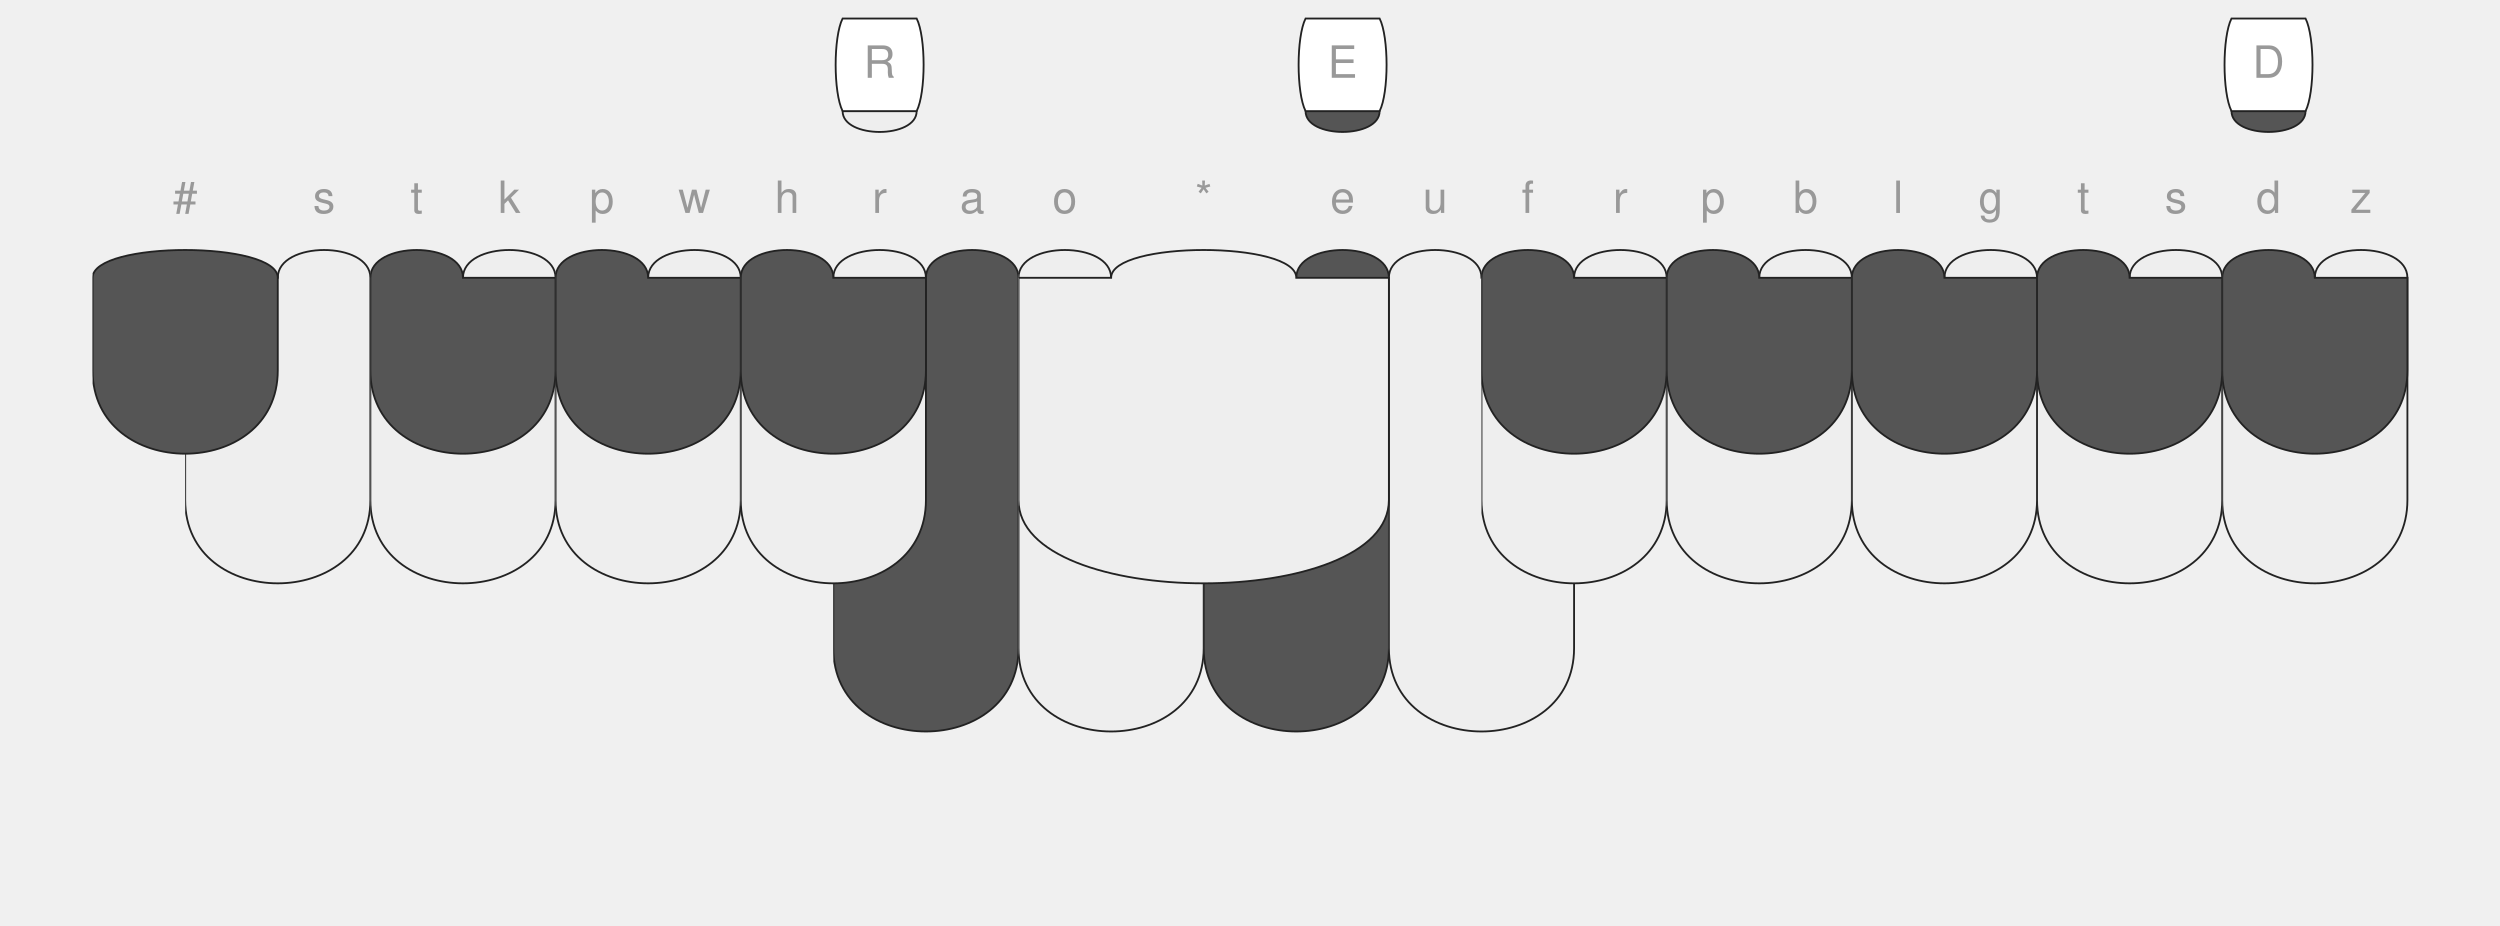
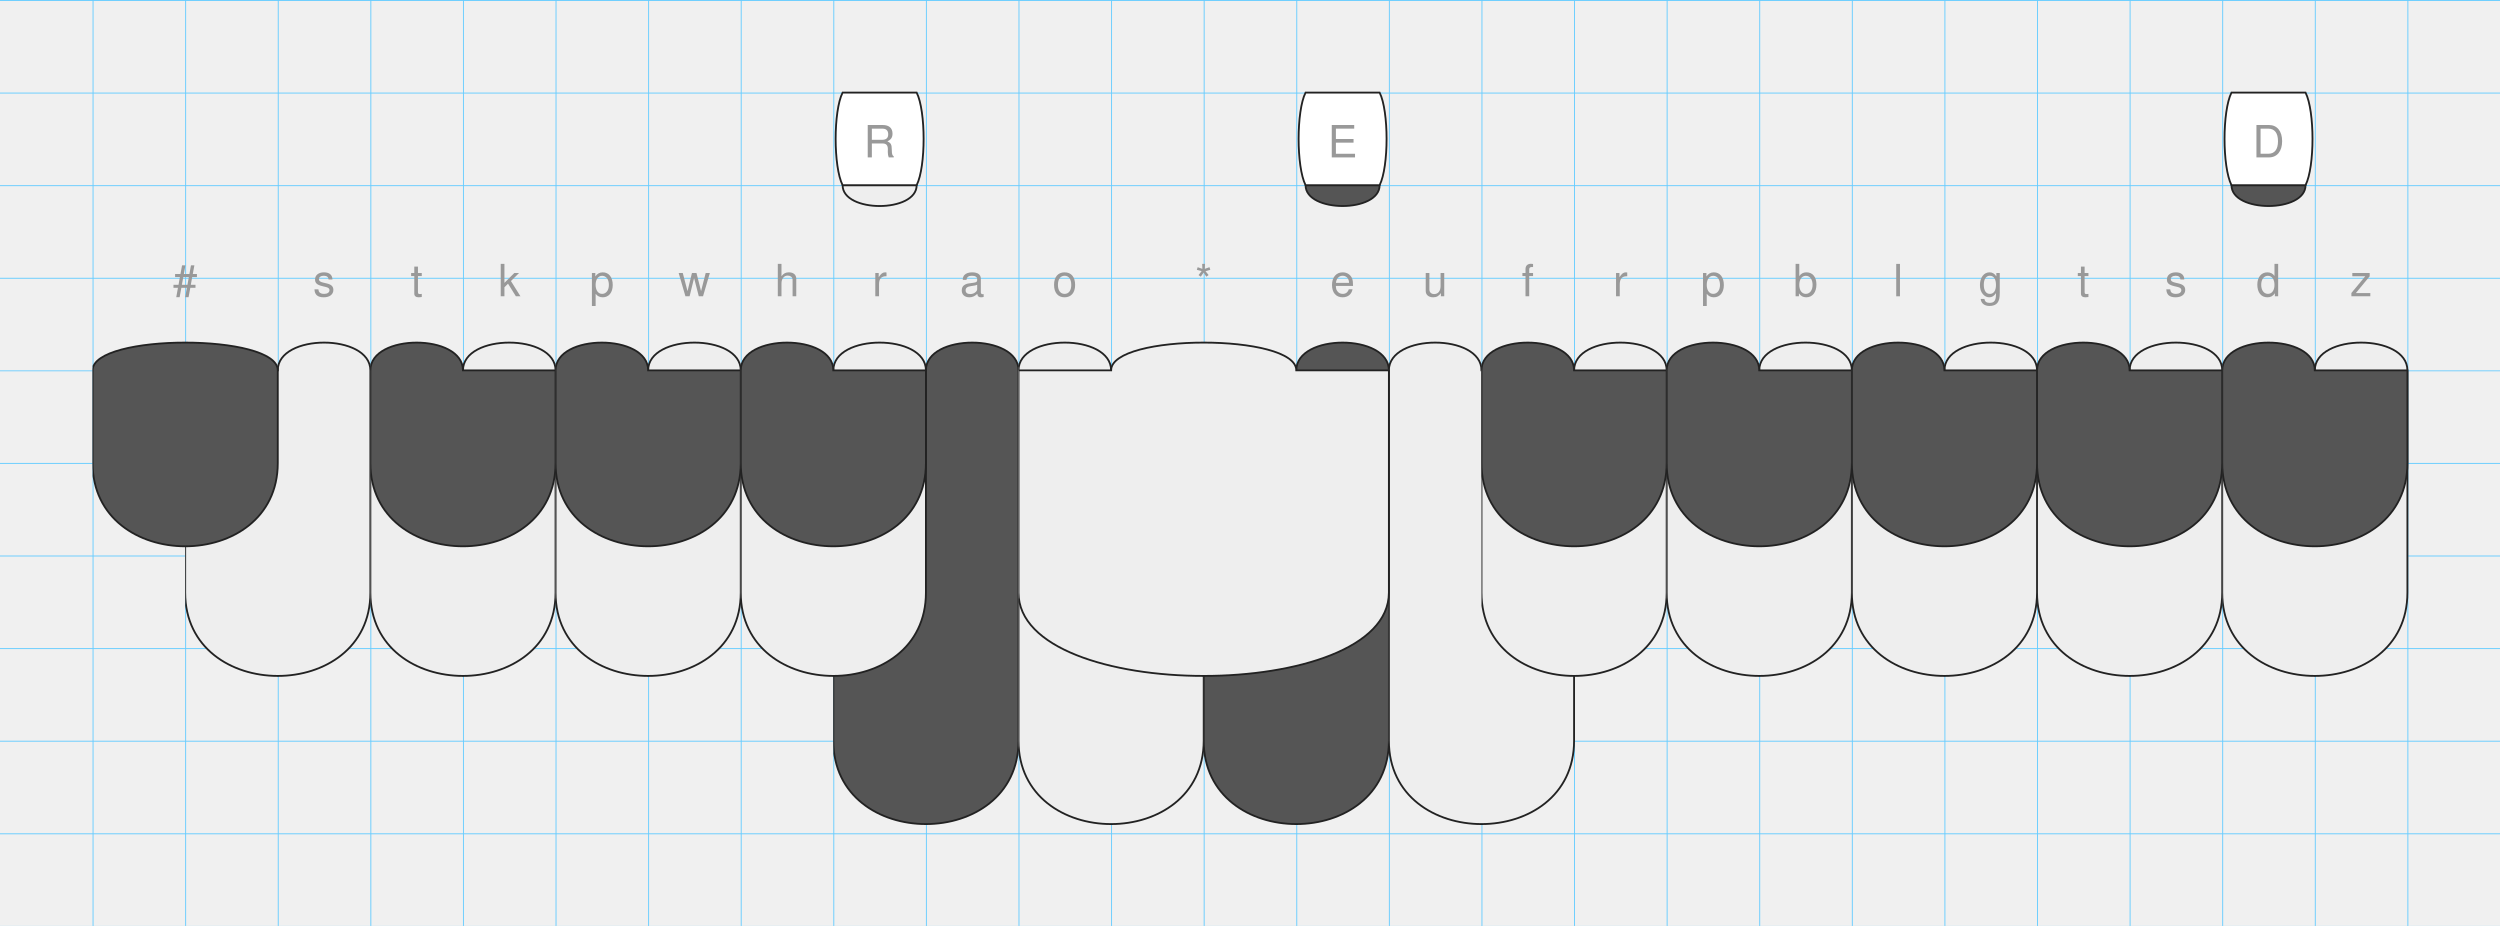
<svg xmlns="http://www.w3.org/2000/svg" xmlns:xlink="http://www.w3.org/1999/xlink" version="1.1" baseProfile="full" viewBox="0 0 1350 500">
  <style type="text/css">
-     .stroked {
+     .rule-line {
+   stroke-width: 1;
+   stroke: #66CCFF;
+ }
+ 
+ .stroked {
  stroke-width: 1;
  stroke: #222;
}

.darkFill {
  fill: #555;
}

.lightFill {
  fill: #eee;
}

.whiteFill {
  fill: #fff;
}

.buttonLabel {
  text-anchor: middle;
  text-transform: capitalize;
  font-family: Helvetica, Arial, sans-serif;
  font-size: 24px;
  fill: #999;
}

svg {
  /* border: 1px dotted white; */
}

  </style>
+   <symbol id="vertical-rule">
+     <path d="M0 0 V 10000" />
+   </symbol>
+   <use xlink:href="#vertical-rule" transform="translate(50)" class="rule-line" />
+   <use xlink:href="#vertical-rule" transform="translate(100)" class="rule-line" />
+   <use xlink:href="#vertical-rule" transform="translate(150)" class="rule-line" />
+   <use xlink:href="#vertical-rule" transform="translate(200)" class="rule-line" />
+   <use xlink:href="#vertical-rule" transform="translate(250)" class="rule-line" />
+   <use xlink:href="#vertical-rule" transform="translate(300)" class="rule-line" />
+   <use xlink:href="#vertical-rule" transform="translate(350)" class="rule-line" />
+   <use xlink:href="#vertical-rule" transform="translate(400)" class="rule-line" />
+   <use xlink:href="#vertical-rule" transform="translate(450)" class="rule-line" />
+   <use xlink:href="#vertical-rule" transform="translate(500)" class="rule-line" />
+   <use xlink:href="#vertical-rule" transform="translate(550)" class="rule-line" />
+   <use xlink:href="#vertical-rule" transform="translate(600)" class="rule-line" />
+   <use xlink:href="#vertical-rule" transform="translate(650)" class="rule-line" />
+   <use xlink:href="#vertical-rule" transform="translate(700)" class="rule-line" />
+   <use xlink:href="#vertical-rule" transform="translate(750)" class="rule-line" />
+   <use xlink:href="#vertical-rule" transform="translate(800)" class="rule-line" />
+   <use xlink:href="#vertical-rule" transform="translate(850)" class="rule-line" />
+   <use xlink:href="#vertical-rule" transform="translate(900)" class="rule-line" />
+   <use xlink:href="#vertical-rule" transform="translate(950)" class="rule-line" />
+   <use xlink:href="#vertical-rule" transform="translate(1000)" class="rule-line" />
+   <use xlink:href="#vertical-rule" transform="translate(1050)" class="rule-line" />
+   <use xlink:href="#vertical-rule" transform="translate(1100)" class="rule-line" />
+   <use xlink:href="#vertical-rule" transform="translate(1150)" class="rule-line" />
+   <use xlink:href="#vertical-rule" transform="translate(1200)" class="rule-line" />
+   <use xlink:href="#vertical-rule" transform="translate(1250)" class="rule-line" />
+   <use xlink:href="#vertical-rule" transform="translate(1300)" class="rule-line" />
+   <symbol id="horizontal-rule">
+     <path d="M0 0 H 10000" />
+   </symbol>
+   <use xlink:href="#horizontal-rule" transform="translate(0 0)" class="rule-line" />
+   <use xlink:href="#horizontal-rule" transform="translate(0 50)" class="rule-line" />
+   <use xlink:href="#horizontal-rule" transform="translate(0 100)" class="rule-line" />
+   <use xlink:href="#horizontal-rule" transform="translate(0 150)" class="rule-line" />
+   <use xlink:href="#horizontal-rule" transform="translate(0 200)" class="rule-line" />
+   <use xlink:href="#horizontal-rule" transform="translate(0 250)" class="rule-line" />
+   <use xlink:href="#horizontal-rule" transform="translate(0 300)" class="rule-line" />
+   <use xlink:href="#horizontal-rule" transform="translate(0 350)" class="rule-line" />
+   <use xlink:href="#horizontal-rule" transform="translate(0 400)" class="rule-line" />
+   <use xlink:href="#horizontal-rule" transform="translate(0 450)" class="rule-line" />
+   <use xlink:href="#horizontal-rule" transform="translate(0 500)" class="rule-line" />
  <symbol id="topRowPath">
    <path d="M 0.0 100 C 0.0 80.0 50.0 80.0 50.0 100 L 100.0 100 L 100.0 150 C 100.0 210.0 0.0 210.0 0.0 150 z" />
  </symbol>
  <symbol id="bottomRowPath">
    <path d="M 0.0 100 L 50.0 100 C 50.0 80.0 100.0 80.0 100.0 100 L 100.0 220 C 100.0 280.0 0.0 280.0 0.0 220 z" />
  </symbol>
  <symbol id="thumbFirstPath">
    <path d="M 0.0 100 L 50.0 100 C 50.0 80.0 100.0 80.0 100.0 100 L 100.0 300 C 100.0 360.0 0.0 360.0 0.0 300 z" />
  </symbol>
  <symbol id="thumbSecondPath">
    <path d="M 0.0 100 C 0.0 80.0 50.0 80.0 50.0 100 L 100.0 100 L 100.0 300 C 100.0 360.0 0.0 360.0 0.0 300 z" />
  </symbol>
  <symbol id="starKeyPath">
    <path d="M 0.0 100 L 50.0 100 C 50.0 80.0 150.0 80.0 150.0 100 L 200.0 100 L 200.0 220 C 200.0 280.0 0.0 280.0 0.0 220 z" />
  </symbol>
  <symbol id="numberKeyPath">
    <path d="M 0.0 100 C 0.0 80.0 100.0 80.0 100.0 100 L 100.0 150 C 100.0 210.0 0.0 210.0 0.0 150 z" />
  </symbol>
  <symbol id="matcher-width-1">
    <path d="M 5.0 100 L 45.0 100 C 45.0 115.0 5.0 115.0 5.0 100 z" />
  </symbol>
  <symbol id="matcher-width-2">
    <path d="M 5.0 100 L 95.0 100 C 95.0 115.0 5.0 115.0 5.0 100 z" />
  </symbol>
  <symbol id="span-width-1">
    <path d="M 5.0 100 L 45.0 100 C 50.0 110 50.0 140 45.0 150 L 5.0 150 C  0 140 0 110 5.0 100 z" />
  </symbol>
  <symbol id="span-width-2">
    <path d="M 5.0 100 L 95.0 100 C 100.0 110 100.0 140 95.0 150 L 5.0 150 C  0 140 0 110 5.0 100 z" />
  </symbol>
  <symbol id="span-width-3">
    <path d="M 5.0 100 L 145.0 100 C 150.0 110 150.0 140 145.0 150 L 5.0 150 C  0 140 0 110 5.0 100 z" />
  </symbol>
  <symbol id="span-width-4">
    <path d="M 5.0 100 L 195.0 100 C 200.0 110 200.0 140 195.0 150 L 5.0 150 C  0 140 0 110 5.0 100 z" />
  </symbol>
  <symbol id="span-width-5">
    <path d="M 5.0 100 L 245.0 100 C 250.0 110 250.0 140 245.0 150 L 5.0 150 C  0 140 0 110 5.0 100 z" />
  </symbol>
  <symbol id="span-width-6">
    <path d="M 5.0 100 L 295.0 100 C 300.0 110 300.0 140 295.0 150 L 5.0 150 C  0 140 0 110 5.0 100 z" />
  </symbol>
  <symbol id="span-width-7">
    <path d="M 5.0 100 L 345.0 100 C 350.0 110 350.0 140 345.0 150 L 5.0 150 C  0 140 0 110 5.0 100 z" />
  </symbol>
  <symbol id="span-width-8">
    <path d="M 5.0 100 L 395.0 100 C 400.0 110 400.0 140 395.0 150 L 5.0 150 C  0 140 0 110 5.0 100 z" />
  </symbol>
  <symbol id="span-width-9">
    <path d="M 5.0 100 L 445.0 100 C 450.0 110 450.0 140 445.0 150 L 5.0 150 C  0 140 0 110 5.0 100 z" />
  </symbol>
  <symbol id="span-width-10">
    <path d="M 5.0 100 L 495.0 100 C 500.0 110 500.0 140 495.0 150 L 5.0 150 C  0 140 0 110 5.0 100 z" />
  </symbol>
  <symbol id="span-width-11">
    <path d="M 5.0 100 L 545.0 100 C 550.0 110 550.0 140 545.0 150 L 5.0 150 C  0 140 0 110 5.0 100 z" />
  </symbol>
  <symbol id="span-width-12">
    <path d="M 5.0 100 L 595.0 100 C 600.0 110 600.0 140 595.0 150 L 5.0 150 C  0 140 0 110 5.0 100 z" />
  </symbol>
  <symbol id="span-width-13">
    <path d="M 5.0 100 L 645.0 100 C 650.0 110 650.0 140 645.0 150 L 5.0 150 C  0 140 0 110 5.0 100 z" />
  </symbol>
  <symbol id="span-width-14">
    <path d="M 5.0 100 L 695.0 100 C 700.0 110 700.0 140 695.0 150 L 5.0 150 C  0 140 0 110 5.0 100 z" />
  </symbol>
  <symbol id="span-width-15">
    <path d="M 5.0 100 L 745.0 100 C 750.0 110 750.0 140 745.0 150 L 5.0 150 C  0 140 0 110 5.0 100 z" />
  </symbol>
-   <g transform="translate(100)">
-     <use xlink:href="#thumbFirstPath" x="350.0" y="50" class="stroked darkFill" />
-     <use xlink:href="#thumbSecondPath" x="450.0" y="50" class="stroked lightFill" />
-     <use xlink:href="#thumbFirstPath" x="550.0" y="50" class="stroked darkFill" />
-     <use xlink:href="#thumbSecondPath" x="650.0" y="50" class="stroked lightFill" />
-     <use xlink:href="#bottomRowPath" x="0" y="50" class="stroked lightFill" />
-     <use xlink:href="#bottomRowPath" x="100" y="50" class="stroked lightFill" />
-     <use xlink:href="#bottomRowPath" x="200" y="50" class="stroked lightFill" />
-     <use xlink:href="#bottomRowPath" x="300" y="50" class="stroked lightFill" />
-     <use xlink:href="#starKeyPath" x="450.0" y="50" class="stroked lightFill" />
-     <use xlink:href="#bottomRowPath" x="700" y="50" class="stroked lightFill" />
-     <use xlink:href="#bottomRowPath" x="800" y="50" class="stroked lightFill" />
-     <use xlink:href="#bottomRowPath" x="900" y="50" class="stroked lightFill" />
-     <use xlink:href="#bottomRowPath" x="1000" y="50" class="stroked lightFill" />
-     <use xlink:href="#bottomRowPath" x="1100" y="50" class="stroked lightFill" />
-     <use xlink:href="#numberKeyPath" x="-50.0" y="50" class="stroked darkFill" />
-     <use xlink:href="#topRowPath" x="100" y="50" class="stroked darkFill" />
-     <use xlink:href="#topRowPath" x="200" y="50" class="stroked darkFill" />
-     <use xlink:href="#topRowPath" x="300" y="50" class="stroked darkFill" />
-     <use xlink:href="#topRowPath" x="700" y="50" class="stroked darkFill" />
-     <use xlink:href="#topRowPath" x="800" y="50" class="stroked darkFill" />
-     <use xlink:href="#topRowPath" x="900" y="50" class="stroked darkFill" />
-     <use xlink:href="#topRowPath" x="1000" y="50" class="stroked darkFill" />
-     <use xlink:href="#topRowPath" x="1100" y="50" class="stroked darkFill" />
-     <text class="buttonLabel" y="115" x="0">
+   <g transform="translate(100 0)">
+     <use xlink:href="#thumbFirstPath" x="350.0" y="100" class="stroked darkFill" />
+     <use xlink:href="#thumbSecondPath" x="450.0" y="100" class="stroked lightFill" />
+     <use xlink:href="#thumbFirstPath" x="550.0" y="100" class="stroked darkFill" />
+     <use xlink:href="#thumbSecondPath" x="650.0" y="100" class="stroked lightFill" />
+     <use xlink:href="#bottomRowPath" x="0" y="100" class="stroked lightFill" />
+     <use xlink:href="#bottomRowPath" x="100" y="100" class="stroked lightFill" />
+     <use xlink:href="#bottomRowPath" x="200" y="100" class="stroked lightFill" />
+     <use xlink:href="#bottomRowPath" x="300" y="100" class="stroked lightFill" />
+     <use xlink:href="#starKeyPath" x="450.0" y="100" class="stroked lightFill" />
+     <use xlink:href="#bottomRowPath" x="700" y="100" class="stroked lightFill" />
+     <use xlink:href="#bottomRowPath" x="800" y="100" class="stroked lightFill" />
+     <use xlink:href="#bottomRowPath" x="900" y="100" class="stroked lightFill" />
+     <use xlink:href="#bottomRowPath" x="1000" y="100" class="stroked lightFill" />
+     <use xlink:href="#bottomRowPath" x="1100" y="100" class="stroked lightFill" />
+     <use xlink:href="#numberKeyPath" x="-50.0" y="100" class="stroked darkFill" />
+     <use xlink:href="#topRowPath" x="100" y="100" class="stroked darkFill" />
+     <use xlink:href="#topRowPath" x="200" y="100" class="stroked darkFill" />
+     <use xlink:href="#topRowPath" x="300" y="100" class="stroked darkFill" />
+     <use xlink:href="#topRowPath" x="700" y="100" class="stroked darkFill" />
+     <use xlink:href="#topRowPath" x="800" y="100" class="stroked darkFill" />
+     <use xlink:href="#topRowPath" x="900" y="100" class="stroked darkFill" />
+     <use xlink:href="#topRowPath" x="1000" y="100" class="stroked darkFill" />
+     <use xlink:href="#topRowPath" x="1100" y="100" class="stroked darkFill" />
+     <text class="buttonLabel" y="160" x="0">
      <tspan>#</tspan>
    </text>
-     <text class="buttonLabel" y="115" x="75">
+     <text class="buttonLabel" y="160" x="75">
      <tspan>s</tspan>
    </text>
-     <text class="buttonLabel" y="115" x="125">
+     <text class="buttonLabel" y="160" x="125">
      <tspan>t</tspan>
    </text>
-     <text class="buttonLabel" y="115" x="175">
+     <text class="buttonLabel" y="160" x="175">
      <tspan>k</tspan>
    </text>
-     <text class="buttonLabel" y="115" x="225">
+     <text class="buttonLabel" y="160" x="225">
      <tspan>p</tspan>
    </text>
-     <text class="buttonLabel" y="115" x="275">
+     <text class="buttonLabel" y="160" x="275">
      <tspan>w</tspan>
    </text>
-     <text class="buttonLabel" y="115" x="325">
+     <text class="buttonLabel" y="160" x="325">
      <tspan>h</tspan>
    </text>
-     <text class="buttonLabel" y="115" x="375">
+     <text class="buttonLabel" y="160" x="375">
      <tspan>r</tspan>
    </text>
-     <text class="buttonLabel" y="115" x="425">
+     <text class="buttonLabel" y="160" x="425">
      <tspan>a</tspan>
    </text>
-     <text class="buttonLabel" y="115" x="475">
+     <text class="buttonLabel" y="160" x="475">
      <tspan>o</tspan>
    </text>
-     <text class="buttonLabel" y="115" x="550">
+     <text class="buttonLabel" y="160" x="550">
      <tspan>*</tspan>
    </text>
-     <text class="buttonLabel" y="115" x="625">
+     <text class="buttonLabel" y="160" x="625">
      <tspan>e</tspan>
    </text>
-     <text class="buttonLabel" y="115" x="675">
+     <text class="buttonLabel" y="160" x="675">
      <tspan>u</tspan>
    </text>
-     <text class="buttonLabel" y="115" x="725">
+     <text class="buttonLabel" y="160" x="725">
      <tspan>f</tspan>
    </text>
-     <text class="buttonLabel" y="115" x="775">
+     <text class="buttonLabel" y="160" x="775">
      <tspan>r</tspan>
    </text>
-     <text class="buttonLabel" y="115" x="825">
+     <text class="buttonLabel" y="160" x="825">
      <tspan>p</tspan>
    </text>
-     <text class="buttonLabel" y="115" x="875">
+     <text class="buttonLabel" y="160" x="875">
      <tspan>b</tspan>
    </text>
-     <text class="buttonLabel" y="115" x="925">
+     <text class="buttonLabel" y="160" x="925">
      <tspan>l</tspan>
    </text>
-     <text class="buttonLabel" y="115" x="975">
+     <text class="buttonLabel" y="160" x="975">
      <tspan>g</tspan>
    </text>
-     <text class="buttonLabel" y="115" x="1025">
+     <text class="buttonLabel" y="160" x="1025">
      <tspan>t</tspan>
    </text>
-     <text class="buttonLabel" y="115" x="1075">
+     <text class="buttonLabel" y="160" x="1075">
      <tspan>s</tspan>
    </text>
-     <text class="buttonLabel" y="115" x="1125">
+     <text class="buttonLabel" y="160" x="1125">
      <tspan>d</tspan>
    </text>
-     <text class="buttonLabel" y="115" x="1175">
+     <text class="buttonLabel" y="160" x="1175">
      <tspan>z</tspan>
    </text>
-     <g>
-       <use xlink:href="#matcher-width-1" x="1100" y="-40" class="stroked darkFill" />
-       <use xlink:href="#span-width-1" x="1100" y="-90" class="stroked whiteFill" />
-       <text class="buttonLabel" x="1125.0" y="42">
-         <tspan>D</tspan>
-       </text>
-     </g>
-     <g>
-       <use xlink:href="#matcher-width-1" x="600" y="-40" class="stroked darkFill" />
-       <use xlink:href="#span-width-1" x="600" y="-90" class="stroked whiteFill" />
-       <text class="buttonLabel" x="625.0" y="42">
-         <tspan>E</tspan>
-       </text>
-     </g>
-     <g>
-       <use xlink:href="#matcher-width-1" x="350" y="-40" class="stroked lightFill" />
-       <use xlink:href="#span-width-1" x="350" y="-90" class="stroked whiteFill" />
-       <text class="buttonLabel" x="375.0" y="42">
-         <tspan>R</tspan>
-       </text>
+     <g class="definition-chord" transform="translate(0 0)">
+       <g class="chord-brick">
+         <use xlink:href="#matcher-width-1" x="1100" y="0" class="stroked darkFill" />
+         <use xlink:href="#span-width-1" x="1100" y="-50" class="stroked whiteFill" />
+         <text class="buttonLabel" x="1125.0" y="85">
+           <tspan>D</tspan>
+         </text>
+       </g>
+       <g class="chord-brick">
+         <use xlink:href="#matcher-width-1" x="600" y="0" class="stroked darkFill" />
+         <use xlink:href="#span-width-1" x="600" y="-50" class="stroked whiteFill" />
+         <text class="buttonLabel" x="625.0" y="85">
+           <tspan>E</tspan>
+         </text>
+       </g>
+       <g class="chord-brick">
+         <use xlink:href="#matcher-width-1" x="350" y="0" class="stroked lightFill" />
+         <use xlink:href="#span-width-1" x="350" y="-50" class="stroked whiteFill" />
+         <text class="buttonLabel" x="375.0" y="85">
+           <tspan>R</tspan>
+         </text>
+       </g>
    </g>
  </g>
</svg>
